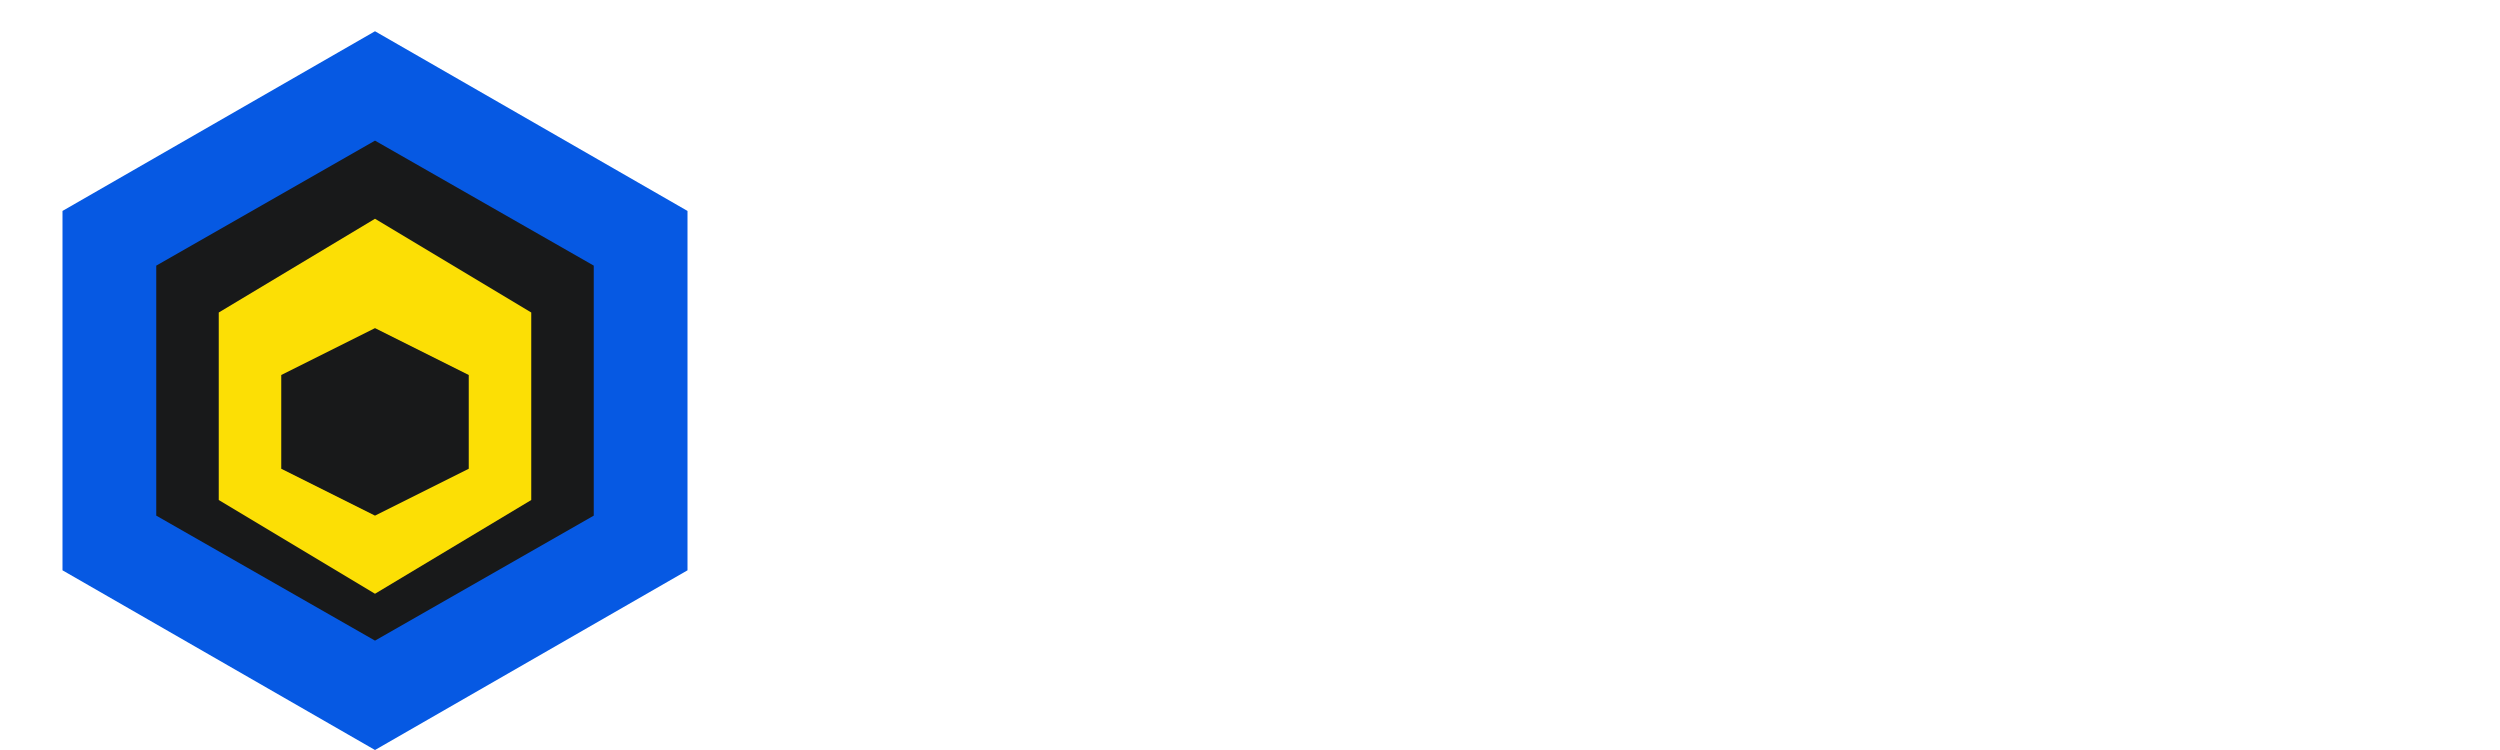
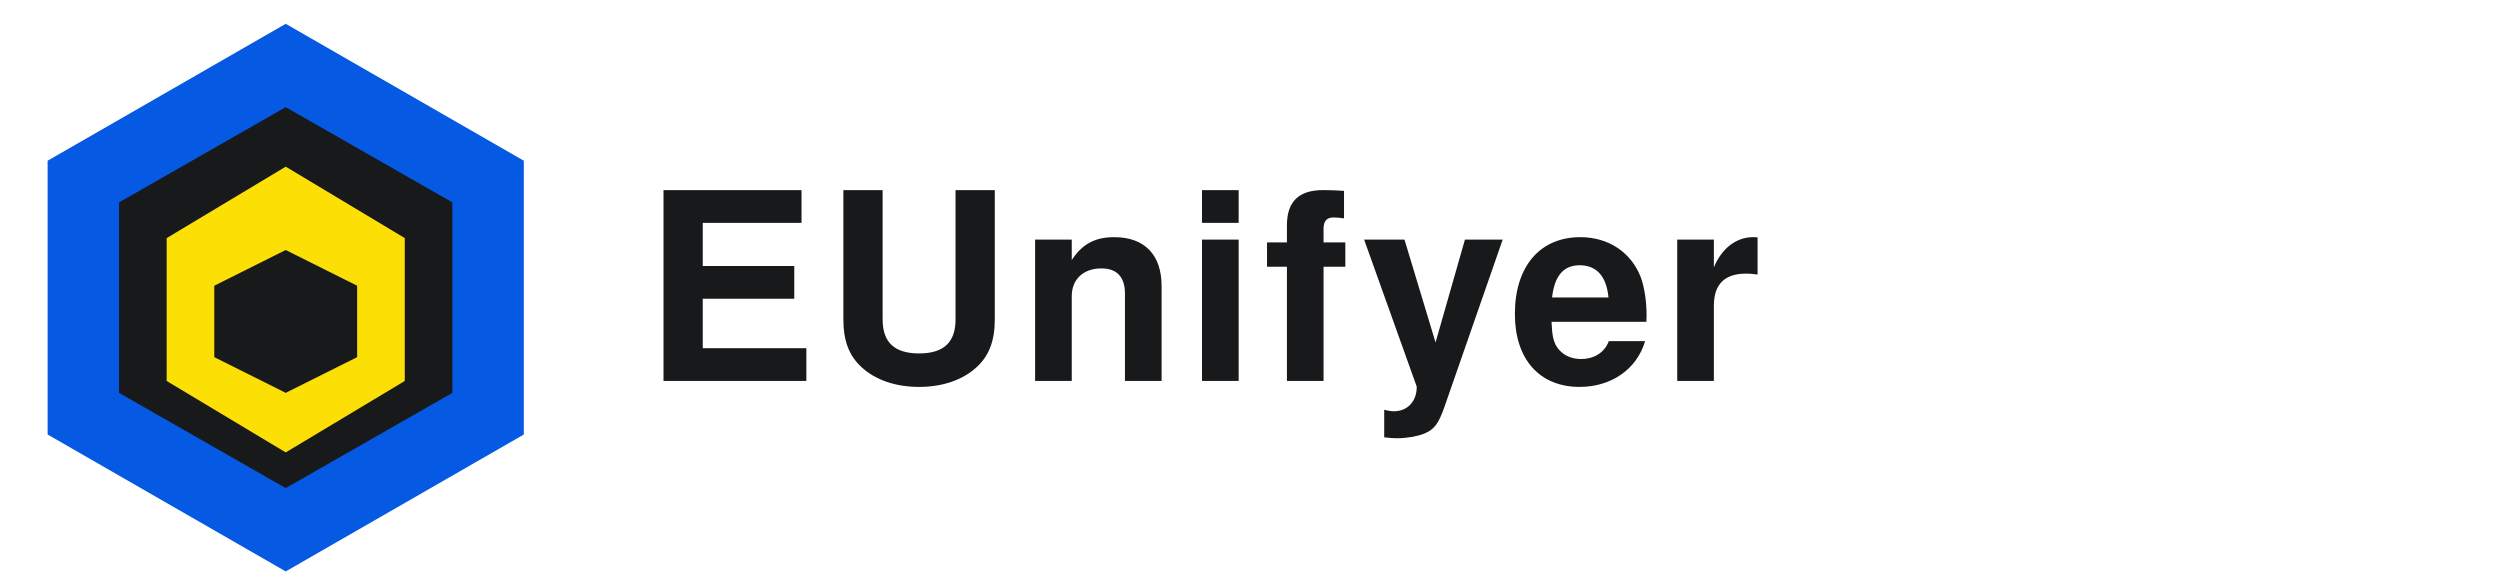
- <svg xmlns="http://www.w3.org/2000/svg" width="160" height="48" viewBox="0 0 160 48">
+ <svg xmlns="http://www.w3.org/2000/svg" width="210" height="48" viewBox="0 0 210 48">
  <polygon points="24,2 44,13.5 44,36.5 24,48 4,36.5 4,13.5" fill="#0659E3" />
  <polygon points="24,9 38,17 38,33 24,41 10,33 10,17" fill="#18191A" />
  <polygon points="24,14 34,20 34,32 24,38 14,32 14,20" fill="#FCDF05" />
  <polygon points="24,21 30,24 30,30 24,33 18,30 18,24" fill="#18191A" />
+   <text x="54" y="32" font-family="Helvetica, Arial, sans-serif" font-size="22" font-weight="600" fill="#18191A" letter-spacing="0.5">EUnifyer</text>
</svg>
